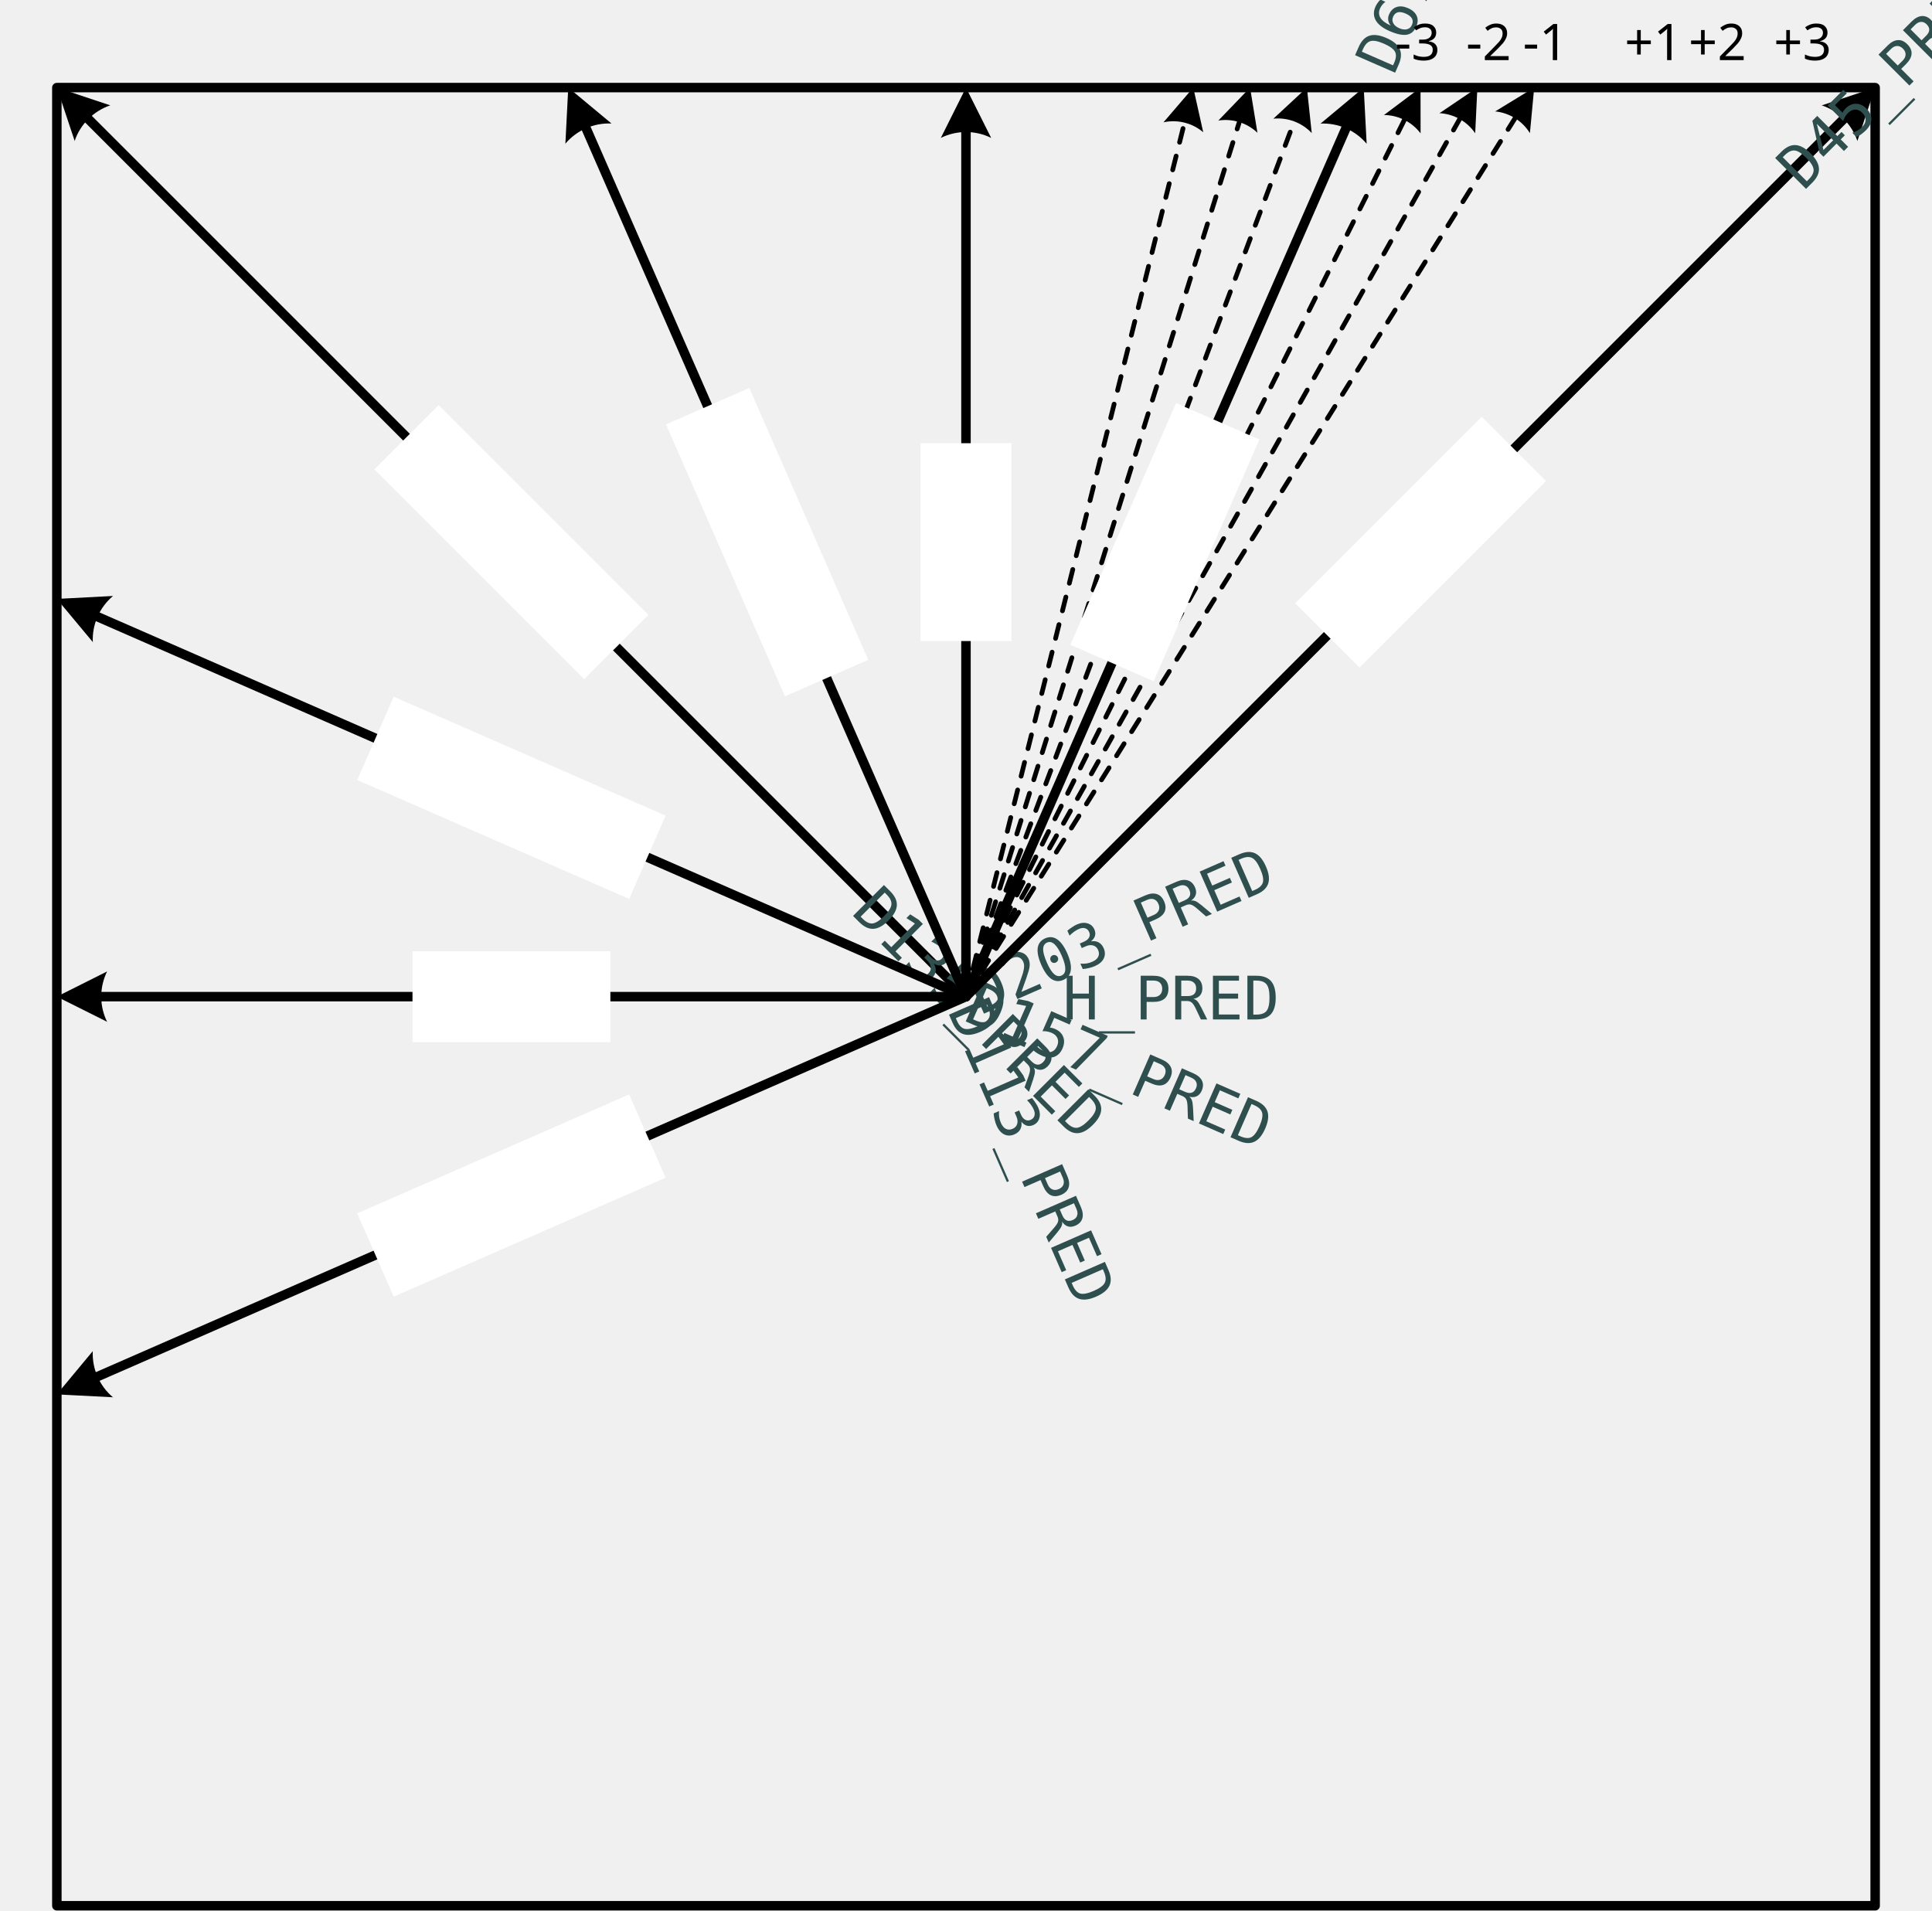
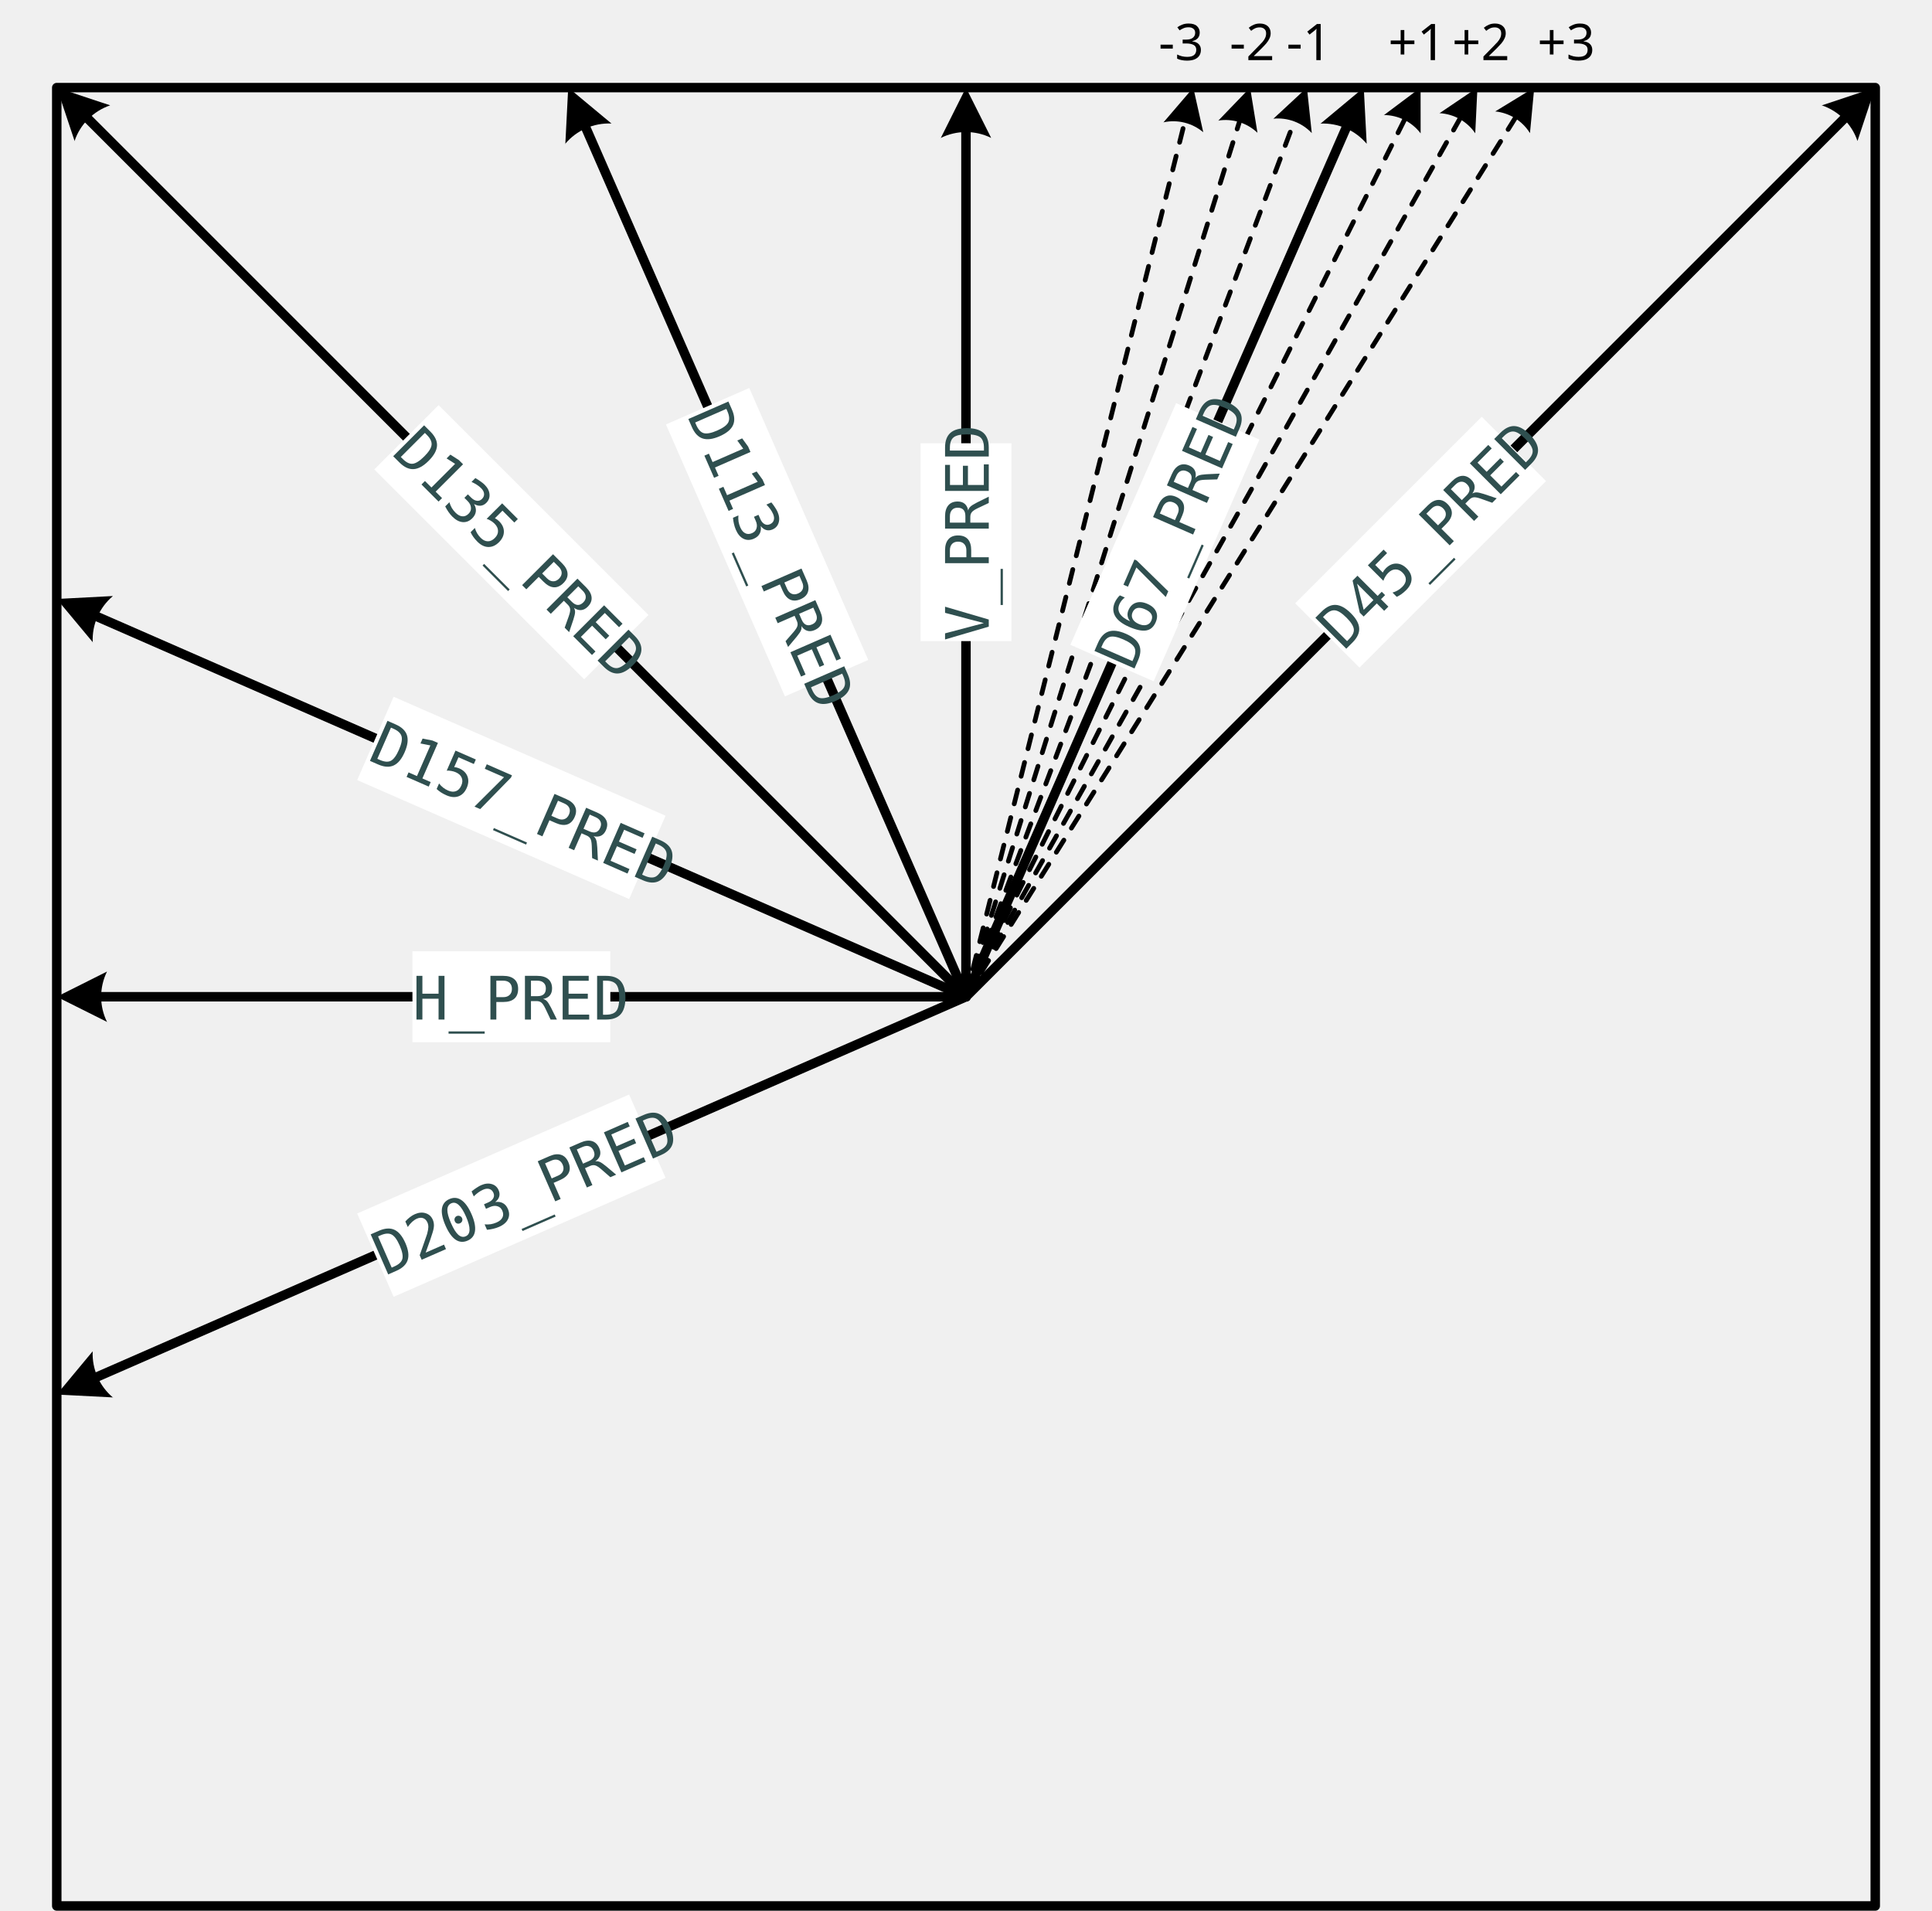
- <svg xmlns="http://www.w3.org/2000/svg" xmlns:ns1="http://schemas.microsoft.com/visio/2003/SVGExtensions/" xmlns:xlink="http://www.w3.org/1999/xlink" width="4.25in" height="4.203in" viewBox="0 0 305.978 302.625" xml:space="preserve" color-interpolation-filters="sRGB" class="st13">
-   <ns1:documentProperties ns1:langID="1033" ns1:viewMarkup="false" />
-   <style type="text/css">
- 	
- 		.st1 {fill:none;stroke:#000000;stroke-linecap:round;stroke-linejoin:round;stroke-width:1.5}
- 		.st2 {marker-start:url(#mrkr5-8);stroke:#000000;stroke-linecap:round;stroke-linejoin:round;stroke-width:1.5}
- 		.st3 {fill:#000000;fill-opacity:1;stroke:#000000;stroke-opacity:1;stroke-width:0.373}
- 		.st4 {fill:#ffffff;stroke:none;stroke-linecap:butt;stroke-width:7.2}
- 		.st5 {fill:#2f4f4f;font-family:Consolas;font-size:0.792em}
- 		.st6 {font-size:1em}
- 		.st7 {fill:#ffffff;stroke:none;stroke-linecap:butt}
- 		.st8 {marker-end:url(#mrkr5-49);stroke:#000000;stroke-linecap:round;stroke-linejoin:round;stroke-width:1.5}
- 		.st9 {marker-end:url(#mrkr5-65);stroke:#000000;stroke-dasharray:2.25,2.25;stroke-linecap:round;stroke-linejoin:round;stroke-width:0.75}
- 		.st10 {fill:#000000;fill-opacity:1;stroke:#000000;stroke-opacity:1;stroke-width:0.229}
- 		.st11 {fill:none;stroke:none;stroke-linecap:round;stroke-linejoin:round;stroke-width:0.75}
- 		.st12 {fill:#000000;font-family:Calibri;font-size:0.667em}
- 		.st13 {fill:none;fill-rule:evenodd;font-size:12px;overflow:visible;stroke-linecap:square;stroke-miterlimit:3}
- 	
- 	</style>
+ <svg xmlns="http://www.w3.org/2000/svg" xmlns:xlink="http://www.w3.org/1999/xlink" width="407.97" height="403.5" class="st13" color-interpolation-filters="sRGB" viewBox="0 0 305.978 302.625" xml:space="preserve">
+   <style type="text/css">.st1{fill:none;stroke-linecap:round;stroke-linejoin:round;stroke-width:1.5}.st1,.st2,.st3{stroke:#000}.st2{marker-start:url(#mrkr5-8);stroke-linecap:round;stroke-linejoin:round;stroke-width:1.5}.st3{fill:#000;fill-opacity:1;stroke-opacity:1;stroke-width:.373}.st4{fill:#fff;stroke:none;stroke-linecap:butt;stroke-width:7.2}.st5{fill:#2f4f4f;font-family:Consolas;font-size:.792em}.st6{font-size:1em}.st7{fill:#fff;stroke:none;stroke-linecap:butt}.st8,.st9{marker-end:url(#mrkr5-49);stroke:#000;stroke-linecap:round;stroke-linejoin:round;stroke-width:1.5}.st9{marker-end:url(#mrkr5-65);stroke-dasharray:2.25,2.25;stroke-width:.75}.st10{fill:#000;fill-opacity:1;stroke:#000;stroke-opacity:1;stroke-width:.229}.st11{fill:none;stroke:none;stroke-linecap:round;stroke-linejoin:round;stroke-width:.75}.st12{fill:#000;font-family:Calibri;font-size:.667em}.st13{fill:none;fill-rule:evenodd;font-size:12px;overflow:visible;stroke-linecap:square;stroke-miterlimit:3}</style>
  <defs id="Markers">
    <g id="lend5">
-       <path d="M 2 1 L 0 0 L 1.981 -0.993 C 1.672 -0.365 1.673 0.373 1.985 1 " style="stroke:none" />
+       <path d="M 2 1 L 0 0 L 1.981 -0.993 C 1.672 -0.365 1.673 0.373 1.985 1" style="stroke:none" />
    </g>
-     <marker id="mrkr5-8" class="st3" ns1:arrowType="5" ns1:arrowSize="2" ns1:setback="4.45" refX="4.45" orient="auto" markerUnits="strokeWidth" overflow="visible">
-       <use xlink:href="#lend5" transform="scale(2.68) " />
+     <marker id="mrkr5-8" class="st3" markerUnits="strokeWidth" orient="auto" overflow="visible" refX="4.45">
+       <use transform="scale(2.68)" xlink:href="#lend5" />
    </marker>
-     <marker id="mrkr5-49" class="st3" ns1:arrowType="5" ns1:arrowSize="2" ns1:setback="4.69" refX="-4.69" orient="auto" markerUnits="strokeWidth" overflow="visible">
-       <use xlink:href="#lend5" transform="scale(-2.68,-2.68) " />
+     <marker id="mrkr5-49" class="st3" markerUnits="strokeWidth" orient="auto" overflow="visible" refX="-4.69">
+       <use transform="scale(-2.68,-2.68)" xlink:href="#lend5" />
    </marker>
-     <marker id="mrkr5-65" class="st10" ns1:arrowType="5" ns1:arrowSize="2" ns1:setback="7.63" refX="-7.63" orient="auto" markerUnits="strokeWidth" overflow="visible">
-       <use xlink:href="#lend5" transform="scale(-4.36,-4.36) " />
+     <marker id="mrkr5-65" class="st10" markerUnits="strokeWidth" orient="auto" overflow="visible" refX="-7.63">
+       <use transform="scale(-4.36,-4.36)" xlink:href="#lend5" />
    </marker>
  </defs>
-   <g ns1:mID="0" ns1:index="1" ns1:groupContext="foregroundPage">
-     <ns1:pageProperties ns1:drawingScale="1" ns1:pageScale="1" ns1:drawingUnits="19" ns1:shadowOffsetX="9" ns1:shadowOffsetY="-9" />
-     <g id="shape1-1" ns1:mID="1" ns1:groupContext="shape" transform="translate(8.98899,-0.75)">
-       <ns1:userDefs>
-         <ns1:ud ns1:nameU="visVersion" ns1:val="VT0(15):26" />
-       </ns1:userDefs>
-       <rect x="0" y="14.625" width="288" height="288" class="st1" />
+   <g>
+     <g id="shape1-1" transform="translate(8.98899,-0.75)">
+       <rect width="288" height="288" x="0" y="14.625" class="st1" />
    </g>
-     <g id="shape5-3" ns1:mID="5" ns1:groupContext="shape" transform="translate(222.977,-200.113) rotate(45)">
-       <ns1:textBlock ns1:margins="rect(4,4,4,4)" />
-       <ns1:textRect cx="101.823" cy="302.625" width="203.65" height="0" />
+     <g id="shape5-3" transform="translate(222.977,-200.113) rotate(45)">
      <path d="M6.68 302.62 L7.03 302.62 L203.65 302.62" class="st2" />
-       <rect ns1:rectContext="textBkgnd" x="78.319" y="295.425" width="47.009" height="14.4" class="st4" />
-       <text x="78.32" y="306.23" class="st5" ns1:langID="1033">
-         <ns1:paragraph ns1:horizAlign="1" />
-         <ns1:tabList />D<tspan class="st6" ns1:langID="2052">13</tspan>5_PRED</text>
+       <rect width="47.009" height="14.4" x="78.319" y="295.425" class="st4" />
+       <text x="78.32" y="306.23" class="st5">D<tspan class="st6">13</tspan>5_PRED</text>
    </g>
-     <g id="shape6-12" ns1:mID="6" ns1:groupContext="shape" transform="translate(8.98899,-144.75)">
-       <ns1:textBlock ns1:margins="rect(4,4,4,4)" />
-       <ns1:textRect cx="72" cy="302.625" width="144" height="0" />
+     <g id="shape6-12" transform="translate(8.98899,-144.75)">
      <path d="M6.67 302.62 L7.03 302.62 L144 302.62" class="st2" />
-       <rect ns1:rectContext="textBkgnd" x="56.331" y="295.425" width="31.339" height="14.4" class="st4" />
-       <text x="56.33" y="306.23" class="st5" ns1:langID="2052">
-         <ns1:paragraph ns1:horizAlign="1" />
-         <ns1:tabList />H<tspan class="st6" ns1:langID="1033">_PRED</tspan>
+       <rect width="31.339" height="14.4" x="56.331" y="295.425" class="st4" />
+       <text x="56.33" y="306.23" class="st5">H<tspan class="st6">_PRED</tspan>
      </text>
    </g>
-     <g id="shape8-20" ns1:mID="8" ns1:groupContext="shape" transform="translate(367.241,-107.423) rotate(66.3706)">
-       <ns1:textBlock ns1:margins="rect(4,4,4,4)" />
-       <ns1:textRect cx="78.589" cy="302.625" width="157.18" height="0" />
+     <g id="shape8-20" transform="translate(367.241,-107.423) rotate(66.3706)">
      <path d="M6.67 302.62 L7.03 302.62 L157.18 302.62" class="st2" />
-       <rect ns1:rectContext="textBkgnd" x="55.085" y="295.425" width="47.009" height="14.4" class="st7" />
-       <text x="55.08" y="306.23" class="st5" ns1:langID="1033">
-         <ns1:paragraph ns1:horizAlign="1" />
-         <ns1:tabList />D<tspan class="st6" ns1:langID="2052">113</tspan>_PRED</text>
+       <rect width="47.009" height="14.4" x="55.085" y="295.425" class="st7" />
+       <text x="55.08" y="306.23" class="st5">D<tspan class="st6">113</tspan>_PRED</text>
    </g>
-     <g id="shape9-28" ns1:mID="9" ns1:groupContext="shape" transform="translate(130.287,-182.377) rotate(23.6294)">
-       <ns1:textBlock ns1:margins="rect(4,4,4,4)" />
-       <ns1:textRect cx="78.589" cy="302.625" width="157.18" height="0" />
+     <g id="shape9-28" transform="translate(130.287,-182.377) rotate(23.6294)">
      <path d="M6.67 302.62 L7.03 302.62 L157.18 302.62" class="st2" />
-       <rect ns1:rectContext="textBkgnd" x="55.085" y="295.425" width="47.009" height="14.4" class="st4" />
-       <text x="55.08" y="306.23" class="st5" ns1:langID="1033">
-         <ns1:paragraph ns1:horizAlign="1" />
-         <ns1:tabList />D<tspan class="st6" ns1:langID="2052">157</tspan>_PRED</text>
+       <rect width="47.009" height="14.4" x="55.085" y="295.425" class="st4" />
+       <text x="55.08" y="306.23" class="st5">D<tspan class="st6">157</tspan>_PRED</text>
    </g>
-     <g id="shape10-36" ns1:mID="10" ns1:groupContext="shape" transform="translate(-112.309,-56.3771) rotate(-23.6294)">
-       <ns1:textBlock ns1:margins="rect(4,4,4,4)" />
-       <ns1:textRect cx="78.589" cy="302.625" width="157.18" height="0" />
+     <g id="shape10-36" transform="translate(-112.309,-56.3771) rotate(-23.6294)">
      <path d="M6.67 302.62 L7.03 302.62 L157.18 302.62" class="st2" />
-       <rect ns1:rectContext="textBkgnd" x="55.085" y="295.425" width="47.009" height="14.4" class="st4" />
-       <text x="55.08" y="306.23" class="st5" ns1:langID="1033">
-         <ns1:paragraph ns1:horizAlign="1" />
-         <ns1:tabList />D<tspan class="st6" ns1:langID="2052">203</tspan>_PRED</text>
+       <rect width="47.009" height="14.4" x="55.085" y="295.425" class="st4" />
+       <text x="55.08" y="306.23" class="st5">D<tspan class="st6">203</tspan>_PRED</text>
    </g>
-     <g id="shape11-44" ns1:mID="11" ns1:groupContext="shape" transform="translate(-60.9992,-56.1132) rotate(-45)">
-       <ns1:textBlock ns1:margins="rect(4,4,4,4)" />
-       <ns1:textRect cx="101.823" cy="302.625" width="203.65" height="0" />
+     <g id="shape11-44" transform="translate(-60.9992,-56.1132) rotate(-45)">
      <path d="M0 302.62 L196.61 302.62" class="st8" />
-       <rect ns1:rectContext="textBkgnd" x="80.931" y="295.425" width="41.785" height="14.4" class="st7" />
-       <text x="80.93" y="306.23" class="st5" ns1:langID="1033">
-         <ns1:paragraph ns1:horizAlign="1" />
-         <ns1:tabList />D45_PRED</text>
+       <rect width="41.785" height="14.4" x="80.931" y="295.425" class="st7" />
+       <text x="80.93" y="306.23" class="st5">D45_PRED</text>
    </g>
-     <g id="shape12-52" ns1:mID="12" ns1:groupContext="shape" transform="translate(-149.636,157.875) rotate(-90)">
-       <ns1:textBlock ns1:margins="rect(4,4,4,4)" />
-       <ns1:textRect cx="72" cy="302.625" width="144" height="0" />
+     <g id="shape12-52" transform="translate(-149.636,157.875) rotate(-90)">
      <path d="M0 302.62 L136.96 302.62" class="st8" />
-       <rect ns1:rectContext="textBkgnd" x="56.331" y="295.425" width="31.339" height="14.4" class="st7" />
-       <text x="56.33" y="306.23" class="st5" ns1:langID="2052">
-         <ns1:paragraph ns1:horizAlign="1" />
-         <ns1:tabList />V<tspan class="st6" ns1:langID="1033">_PRED</tspan>
+       <rect width="31.339" height="14.4" x="56.331" y="295.425" class="st7" />
+       <text x="56.33" y="306.23" class="st5">V<tspan class="st6">_PRED</tspan>
      </text>
    </g>
-     <g id="shape13-60" ns1:mID="13" ns1:groupContext="shape" transform="translate(-117.687,22.537) rotate(-63.4349)">
+     <g id="shape13-60" transform="translate(-117.687,22.537) rotate(-63.4349)">
      <path d="M0 302.62 L155.27 302.62" class="st9" />
    </g>
-     <g id="shape14-66" ns1:mID="14" ns1:groupContext="shape" transform="translate(-110.772,9.50969) rotate(-60.6422)">
+     <g id="shape14-66" transform="translate(-110.772,9.50969) rotate(-60.6422)">
      <path d="M0 302.62 L159.5 302.62" class="st9" />
    </g>
-     <g id="shape15-71" ns1:mID="15" ns1:groupContext="shape" transform="translate(-103.636,-2.51593) rotate(-57.9946)">
+     <g id="shape15-71" transform="translate(-103.636,-2.51593) rotate(-57.9946)">
      <path d="M0 302.62 L164.09 302.62" class="st9" />
    </g>
-     <g id="shape16-76" ns1:mID="16" ns1:groupContext="shape" transform="translate(-130.368,51.6163) rotate(-69.444)">
+     <g id="shape16-76" transform="translate(-130.368,51.6163) rotate(-69.444)">
      <path d="M0 302.62 L148.07 302.62" class="st9" />
    </g>
-     <g id="shape17-81" ns1:mID="17" ns1:groupContext="shape" transform="translate(-135.861,67.6095) rotate(-72.646)">
+     <g id="shape17-81" transform="translate(-135.861,67.6095) rotate(-72.646)">
      <path d="M0 302.62 L145.14 302.62" class="st9" />
    </g>
-     <g id="shape18-86" ns1:mID="18" ns1:groupContext="shape" transform="translate(-140.6,84.4777) rotate(-75.9638)">
+     <g id="shape18-86" transform="translate(-140.6,84.4777) rotate(-75.9638)">
      <path d="M0 302.62 L142.71 302.62" class="st9" />
    </g>
-     <g id="shape30-91" ns1:mID="30" ns1:groupContext="shape" transform="translate(-124.263,36.5772) rotate(-66.3706)">
-       <ns1:textBlock ns1:margins="rect(4,4,4,4)" />
-       <ns1:textRect cx="78.589" cy="302.625" width="157.18" height="0" />
+     <g id="shape30-91" transform="translate(-124.263,36.5772) rotate(-66.3706)">
      <path d="M0 302.62 L150.14 302.62" class="st8" />
-       <rect ns1:rectContext="textBkgnd" x="57.696" y="295.425" width="41.785" height="14.4" class="st4" />
-       <text x="57.7" y="306.23" class="st5" ns1:langID="1033">
-         <ns1:paragraph ns1:horizAlign="1" />
-         <ns1:tabList />D<tspan class="st6" ns1:langID="2052">67</tspan>_PRED</text>
+       <rect width="41.785" height="14.4" x="57.696" y="295.425" class="st4" />
+       <text x="57.7" y="306.23" class="st5">D<tspan class="st6">67</tspan>_PRED</text>
    </g>
-     <g id="shape31-99" ns1:mID="31" ns1:groupContext="shape" transform="translate(214.864,-288.75)">
-       <ns1:textBlock ns1:margins="rect(4,4,4,4)" />
-       <ns1:textRect cx="9" cy="295.875" width="18" height="13.5" />
-       <rect x="0" y="289.125" width="18" height="13.5" class="st11" />
-       <text x="4.98" y="298.27" class="st12" ns1:langID="2052">
-         <ns1:paragraph ns1:horizAlign="1" />
-         <ns1:tabList />+1</text>
+     <g id="shape31-99" transform="translate(214.864,-288.75)">
+       <rect width="18" height="13.5" x="0" y="289.125" class="st11" />
+       <text x="4.98" y="298.27" class="st12">+1</text>
    </g>
-     <g id="shape32-102" ns1:mID="32" ns1:groupContext="shape" transform="translate(224.989,-288.75)">
-       <ns1:textBlock ns1:margins="rect(4,4,4,4)" />
-       <ns1:textRect cx="9" cy="295.875" width="18" height="13.5" />
-       <rect x="0" y="289.125" width="18" height="13.5" class="st11" />
-       <text x="4.98" y="298.27" class="st12" ns1:langID="2052">
-         <ns1:paragraph ns1:horizAlign="1" />
-         <ns1:tabList />+2</text>
+     <g id="shape32-102" transform="translate(224.989,-288.75)">
+       <rect width="18" height="13.5" x="0" y="289.125" class="st11" />
+       <text x="4.98" y="298.27" class="st12">+2</text>
    </g>
-     <g id="shape33-105" ns1:mID="33" ns1:groupContext="shape" transform="translate(238.489,-288.75)">
-       <ns1:textBlock ns1:margins="rect(4,4,4,4)" />
-       <ns1:textRect cx="9" cy="295.875" width="18" height="13.5" />
-       <rect x="0" y="289.125" width="18" height="13.5" class="st11" />
-       <text x="4.98" y="298.27" class="st12" ns1:langID="2052">
-         <ns1:paragraph ns1:horizAlign="1" />
-         <ns1:tabList />+3</text>
+     <g id="shape33-105" transform="translate(238.489,-288.75)">
+       <rect width="18" height="13.5" x="0" y="289.125" class="st11" />
+       <text x="4.98" y="298.27" class="st12">+3</text>
    </g>
-     <g id="shape34-108" ns1:mID="34" ns1:groupContext="shape" transform="translate(197.989,-288.75)">
-       <ns1:textBlock ns1:margins="rect(4,4,4,4)" />
-       <ns1:textRect cx="9" cy="295.875" width="18" height="13.5" />
-       <rect x="0" y="289.125" width="18" height="13.5" class="st11" />
-       <text x="5.75" y="298.27" class="st12" ns1:langID="2052">
-         <ns1:paragraph ns1:horizAlign="1" />
-         <ns1:tabList />-1</text>
+     <g id="shape34-108" transform="translate(197.989,-288.75)">
+       <rect width="18" height="13.5" x="0" y="289.125" class="st11" />
+       <text x="5.75" y="298.27" class="st12">-1</text>
    </g>
-     <g id="shape35-111" ns1:mID="35" ns1:groupContext="shape" transform="translate(188.989,-288.75)">
-       <ns1:textBlock ns1:margins="rect(4,4,4,4)" />
-       <ns1:textRect cx="9" cy="295.875" width="18" height="13.5" />
-       <rect x="0" y="289.125" width="18" height="13.5" class="st11" />
-       <text x="5.75" y="298.27" class="st12" ns1:langID="2052">
-         <ns1:paragraph ns1:horizAlign="1" />
-         <ns1:tabList />-2</text>
+     <g id="shape35-111" transform="translate(188.989,-288.75)">
+       <rect width="18" height="13.5" x="0" y="289.125" class="st11" />
+       <text x="5.75" y="298.27" class="st12">-2</text>
    </g>
-     <g id="shape36-114" ns1:mID="36" ns1:groupContext="shape" transform="translate(177.739,-288.75)">
-       <ns1:textBlock ns1:margins="rect(4,4,4,4)" />
-       <ns1:textRect cx="9" cy="295.875" width="18" height="13.5" />
-       <rect x="0" y="289.125" width="18" height="13.5" class="st11" />
-       <text x="5.75" y="298.27" class="st12" ns1:langID="2052">
-         <ns1:paragraph ns1:horizAlign="1" />
-         <ns1:tabList />-3</text>
+     <g id="shape36-114" transform="translate(177.739,-288.75)">
+       <rect width="18" height="13.5" x="0" y="289.125" class="st11" />
+       <text x="5.75" y="298.27" class="st12">-3</text>
    </g>
  </g>
</svg>
